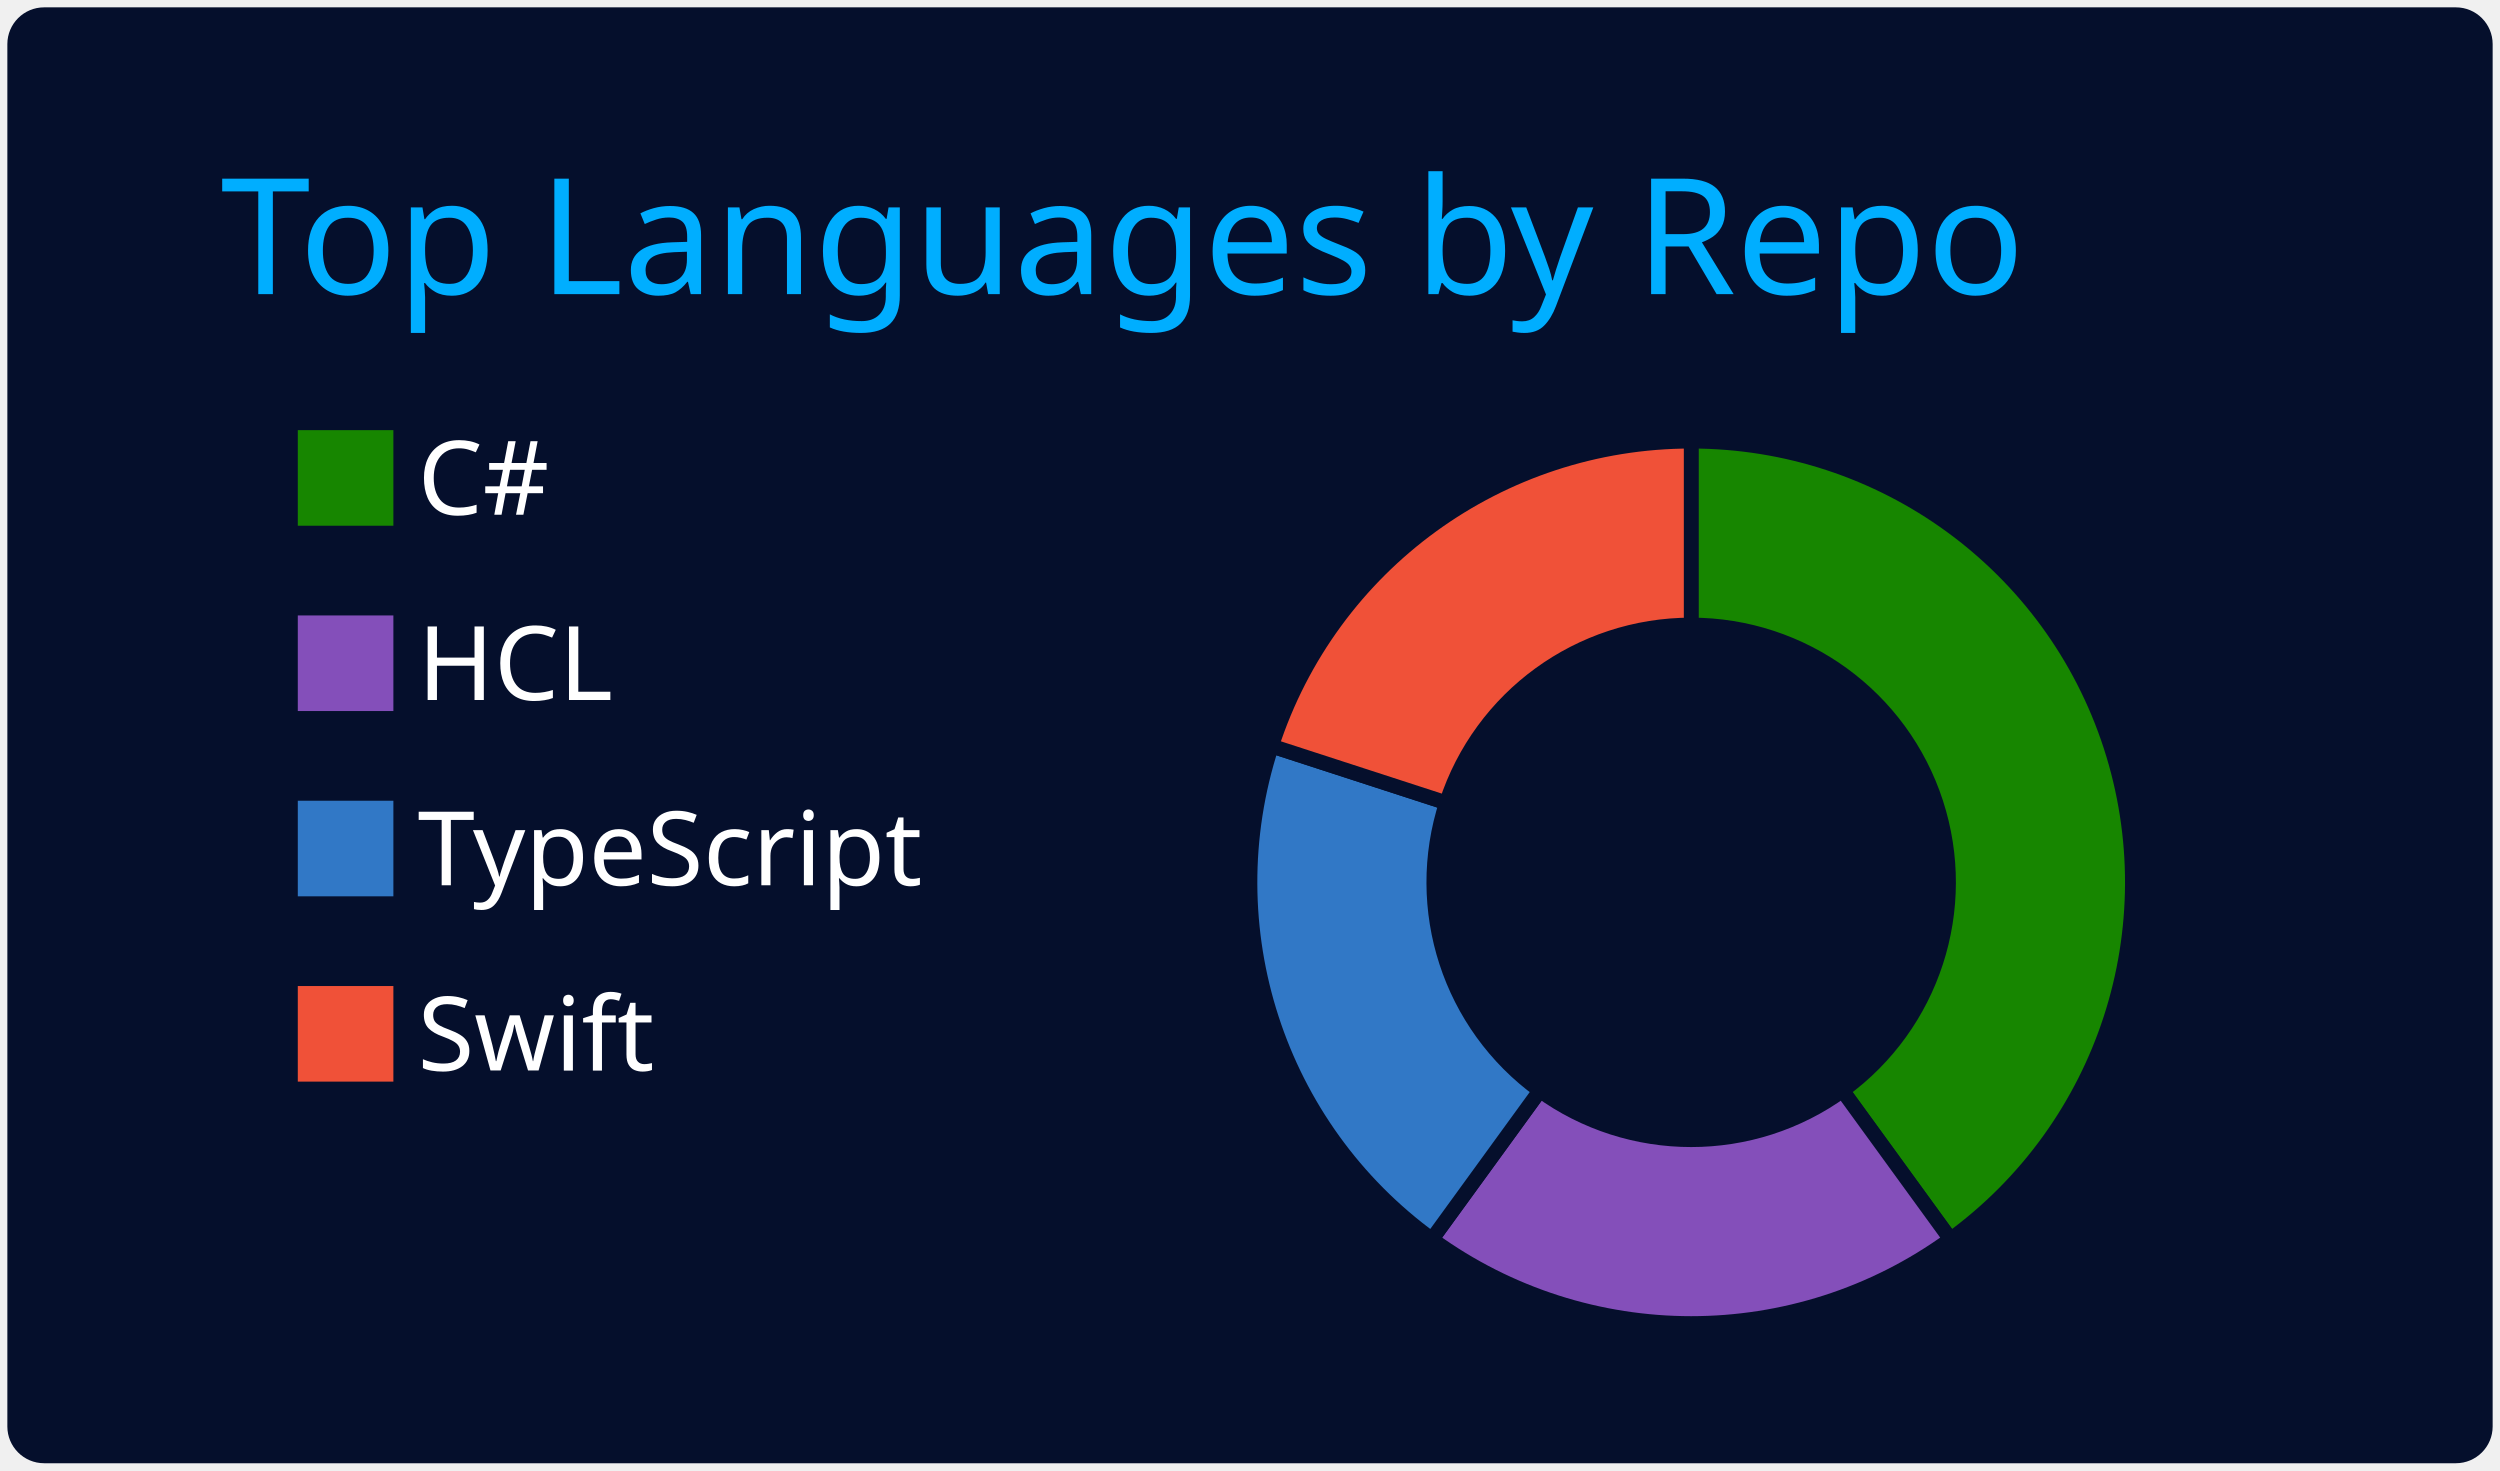
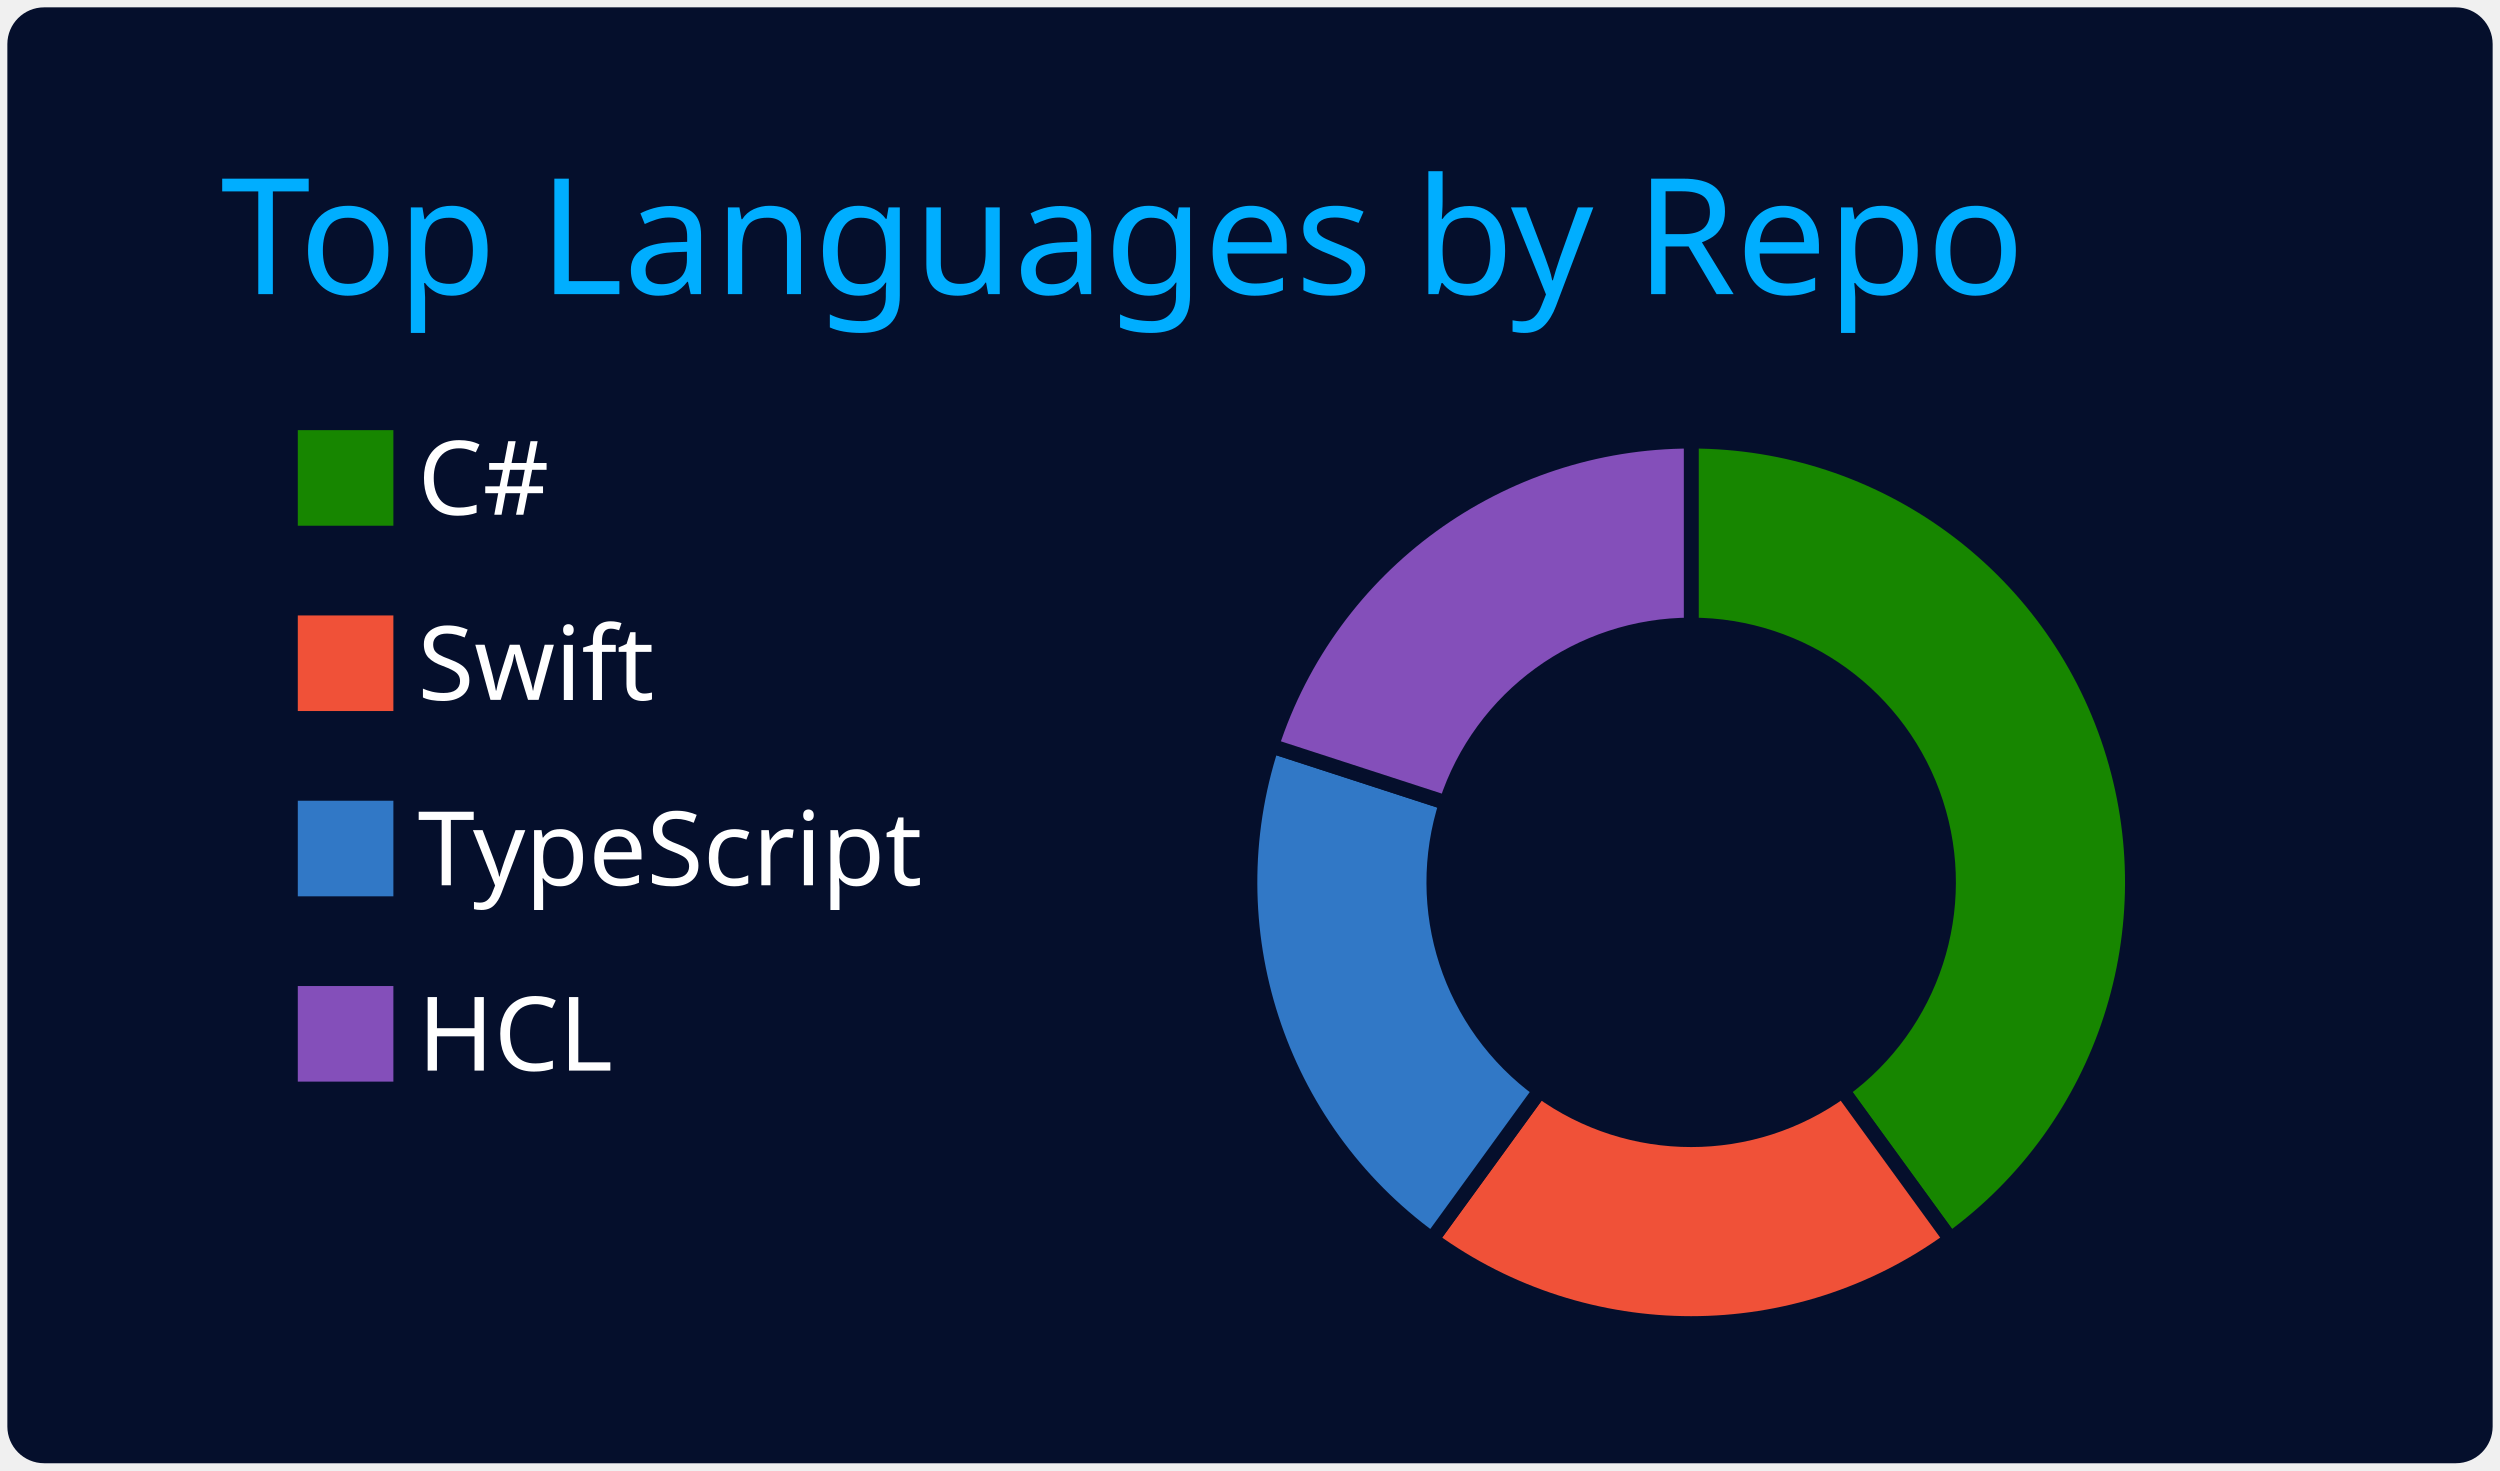
<svg xmlns="http://www.w3.org/2000/svg" width="340" height="200" viewBox="0 0 340 200">
  <style>* {
          font-family: 'Segoe UI', Ubuntu, "Helvetica Neue", Sans-Serif
        }</style>
  <g class="gpsc-root">
    <rect x="1" y="1" rx="5" ry="5" height="99%" width="99.412%" stroke="#000000" stroke-width="1" fill="#050f2c" stroke-opacity="0" />
    <text x="30" y="40" class="gpsc-item" style="--gpsc-i: 0; font-size: 22px; fill: #00aeff;">Top Languages by Repo</text>
    <g transform="translate(0,40)">
      <g transform="translate(40,0)">
        <rect y="18" width="14" height="14" class="gpsc-item" style="--gpsc-i: 0; stroke-width: 1px;" fill="#178600" stroke="#050f2c" />
-         <rect y="43.2" width="14" height="14" class="gpsc-item" style="--gpsc-i: 1; stroke-width: 1px;" fill="#844FBA" stroke="#050f2c" />
+         <rect y="43.2" width="14" height="14" class="gpsc-item" style="--gpsc-i: 1; stroke-width: 1px;" fill="#F05138" stroke="#050f2c" />
        <rect y="68.4" width="14" height="14" class="gpsc-item" style="--gpsc-i: 2; stroke-width: 1px;" fill="#3178c6" stroke="#050f2c" />
-         <rect y="93.6" width="14" height="14" class="gpsc-item" style="--gpsc-i: 3; stroke-width: 1px;" fill="#F05138" stroke="#050f2c" />
+         <rect y="93.6" width="14" height="14" class="gpsc-item" style="--gpsc-i: 3; stroke-width: 1px;" fill="#844FBA" stroke="#050f2c" />
        <text x="16.8" y="30" class="gpsc-item" style="--gpsc-i: 0; fill: #ffffff; font-size: 14px;">C#</text>
-         <text x="16.8" y="55.2" class="gpsc-item" style="--gpsc-i: 1; fill: #ffffff; font-size: 14px;">HCL</text>
+         <text x="16.8" y="55.2" class="gpsc-item" style="--gpsc-i: 1; fill: #ffffff; font-size: 14px;">Swift</text>
        <text x="16.8" y="80.4" class="gpsc-item" style="--gpsc-i: 2; fill: #ffffff; font-size: 14px;">TypeScript</text>
-         <text x="16.8" y="105.6" class="gpsc-item" style="--gpsc-i: 3; fill: #ffffff; font-size: 14px;">Swift</text>
+         <text x="16.8" y="105.6" class="gpsc-item" style="--gpsc-i: 3; fill: #ffffff; font-size: 14px;">HCL</text>
      </g>
      <g transform="translate( 230, 80 )">
        <g class="arc" style="--gpsc-i: 0;">
          <path d="M3.67394039744206e-15,-60A60,60,0,0,1,35.267,48.541L20.572,28.316A35,35,0,0,0,2.1431318985078682e-15,-35Z" style="fill: #178600; stroke-width: 2px;" stroke="#050f2c" />
        </g>
        <g class="arc" style="--gpsc-i: 1;">
-           <path d="M35.267,48.541A60,60,0,0,1,-35.267,48.541L-20.572,28.316A35,35,0,0,0,20.572,28.316Z" style="fill: #844FBA; stroke-width: 2px;" stroke="#050f2c" />
+           <path d="M35.267,48.541A60,60,0,0,1,-35.267,48.541L-20.572,28.316A35,35,0,0,0,20.572,28.316Z" style="fill: #F05138; stroke-width: 2px;" stroke="#050f2c" />
        </g>
        <g class="arc" style="--gpsc-i: 2;">
          <path d="M-35.267,48.541A60,60,0,0,1,-57.063,-18.541L-33.287,-10.816A35,35,0,0,0,-20.572,28.316Z" style="fill: #3178c6; stroke-width: 2px;" stroke="#050f2c" />
        </g>
        <g class="arc" style="--gpsc-i: 3;">
-           <path d="M-57.063,-18.541A60,60,0,0,1,-1.1021821192326178e-14,-60L-6.429395695523604e-15,-35A35,35,0,0,0,-33.287,-10.816Z" style="fill: #F05138; stroke-width: 2px;" stroke="#050f2c" />
+           <path d="M-57.063,-18.541A60,60,0,0,1,-1.1021821192326178e-14,-60L-6.429395695523604e-15,-35A35,35,0,0,0,-33.287,-10.816Z" style="fill: #844FBA; stroke-width: 2px;" stroke="#050f2c" />
        </g>
      </g>
    </g>
  </g>
</svg>
